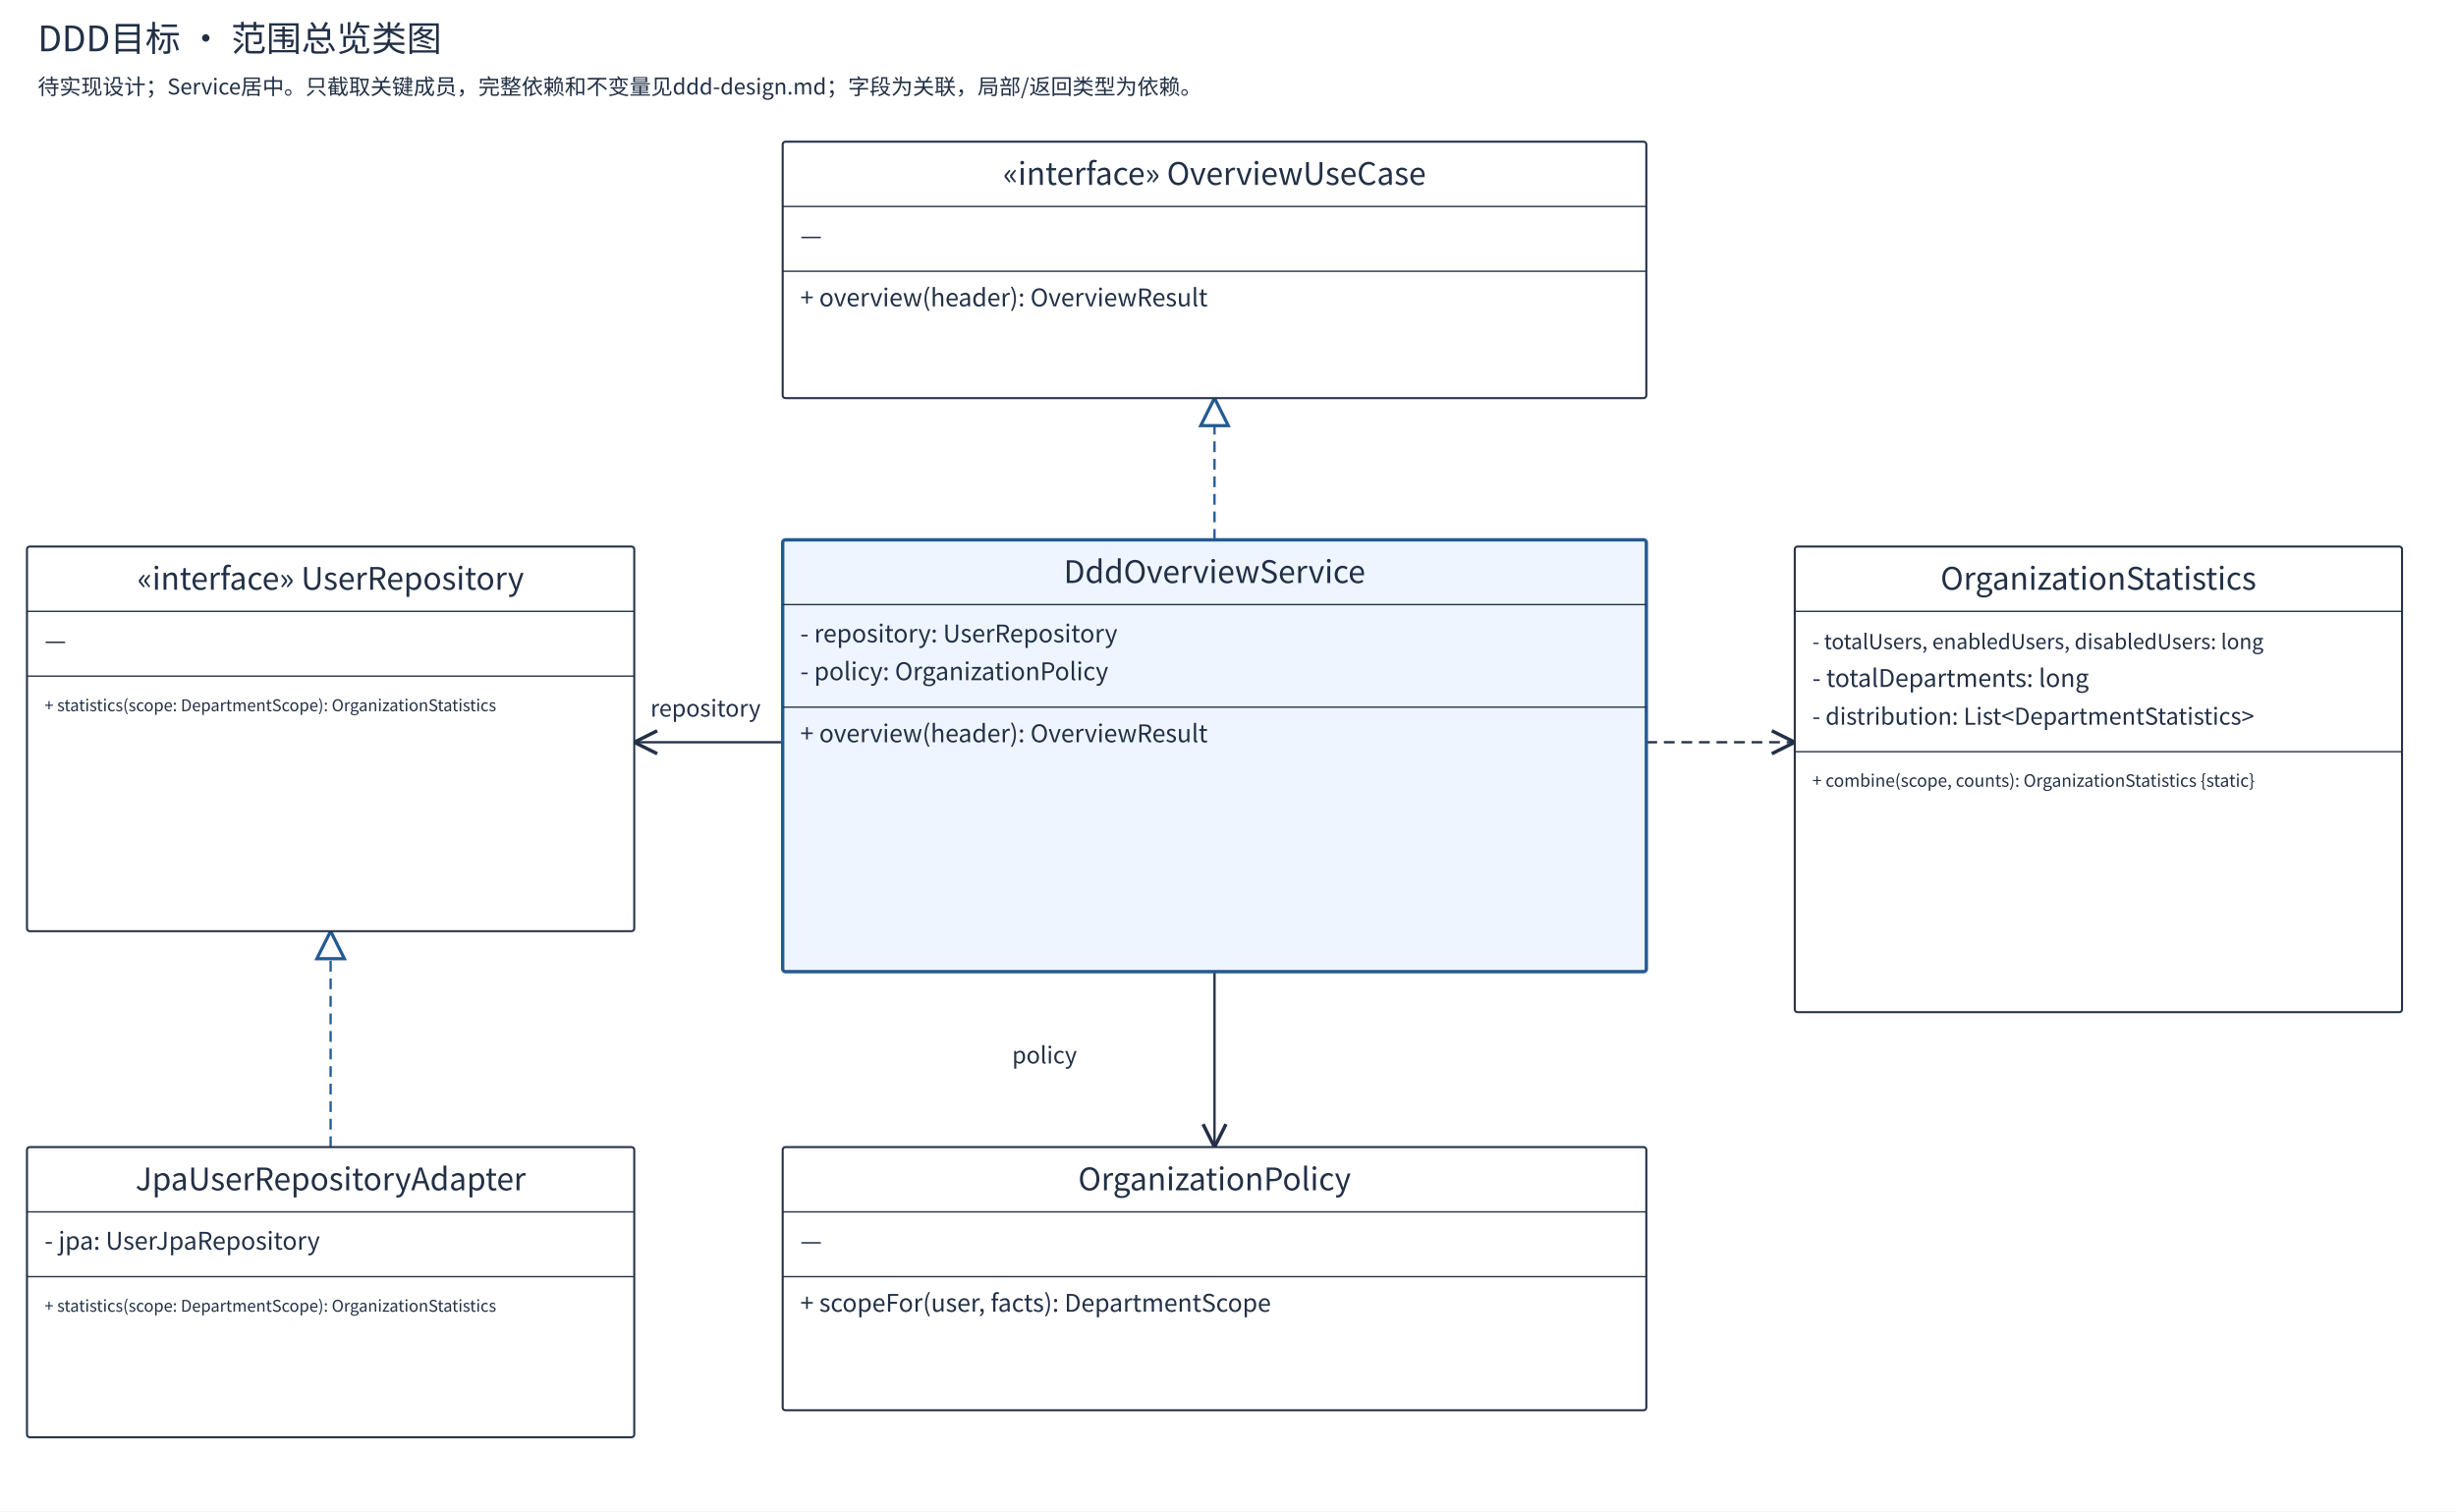
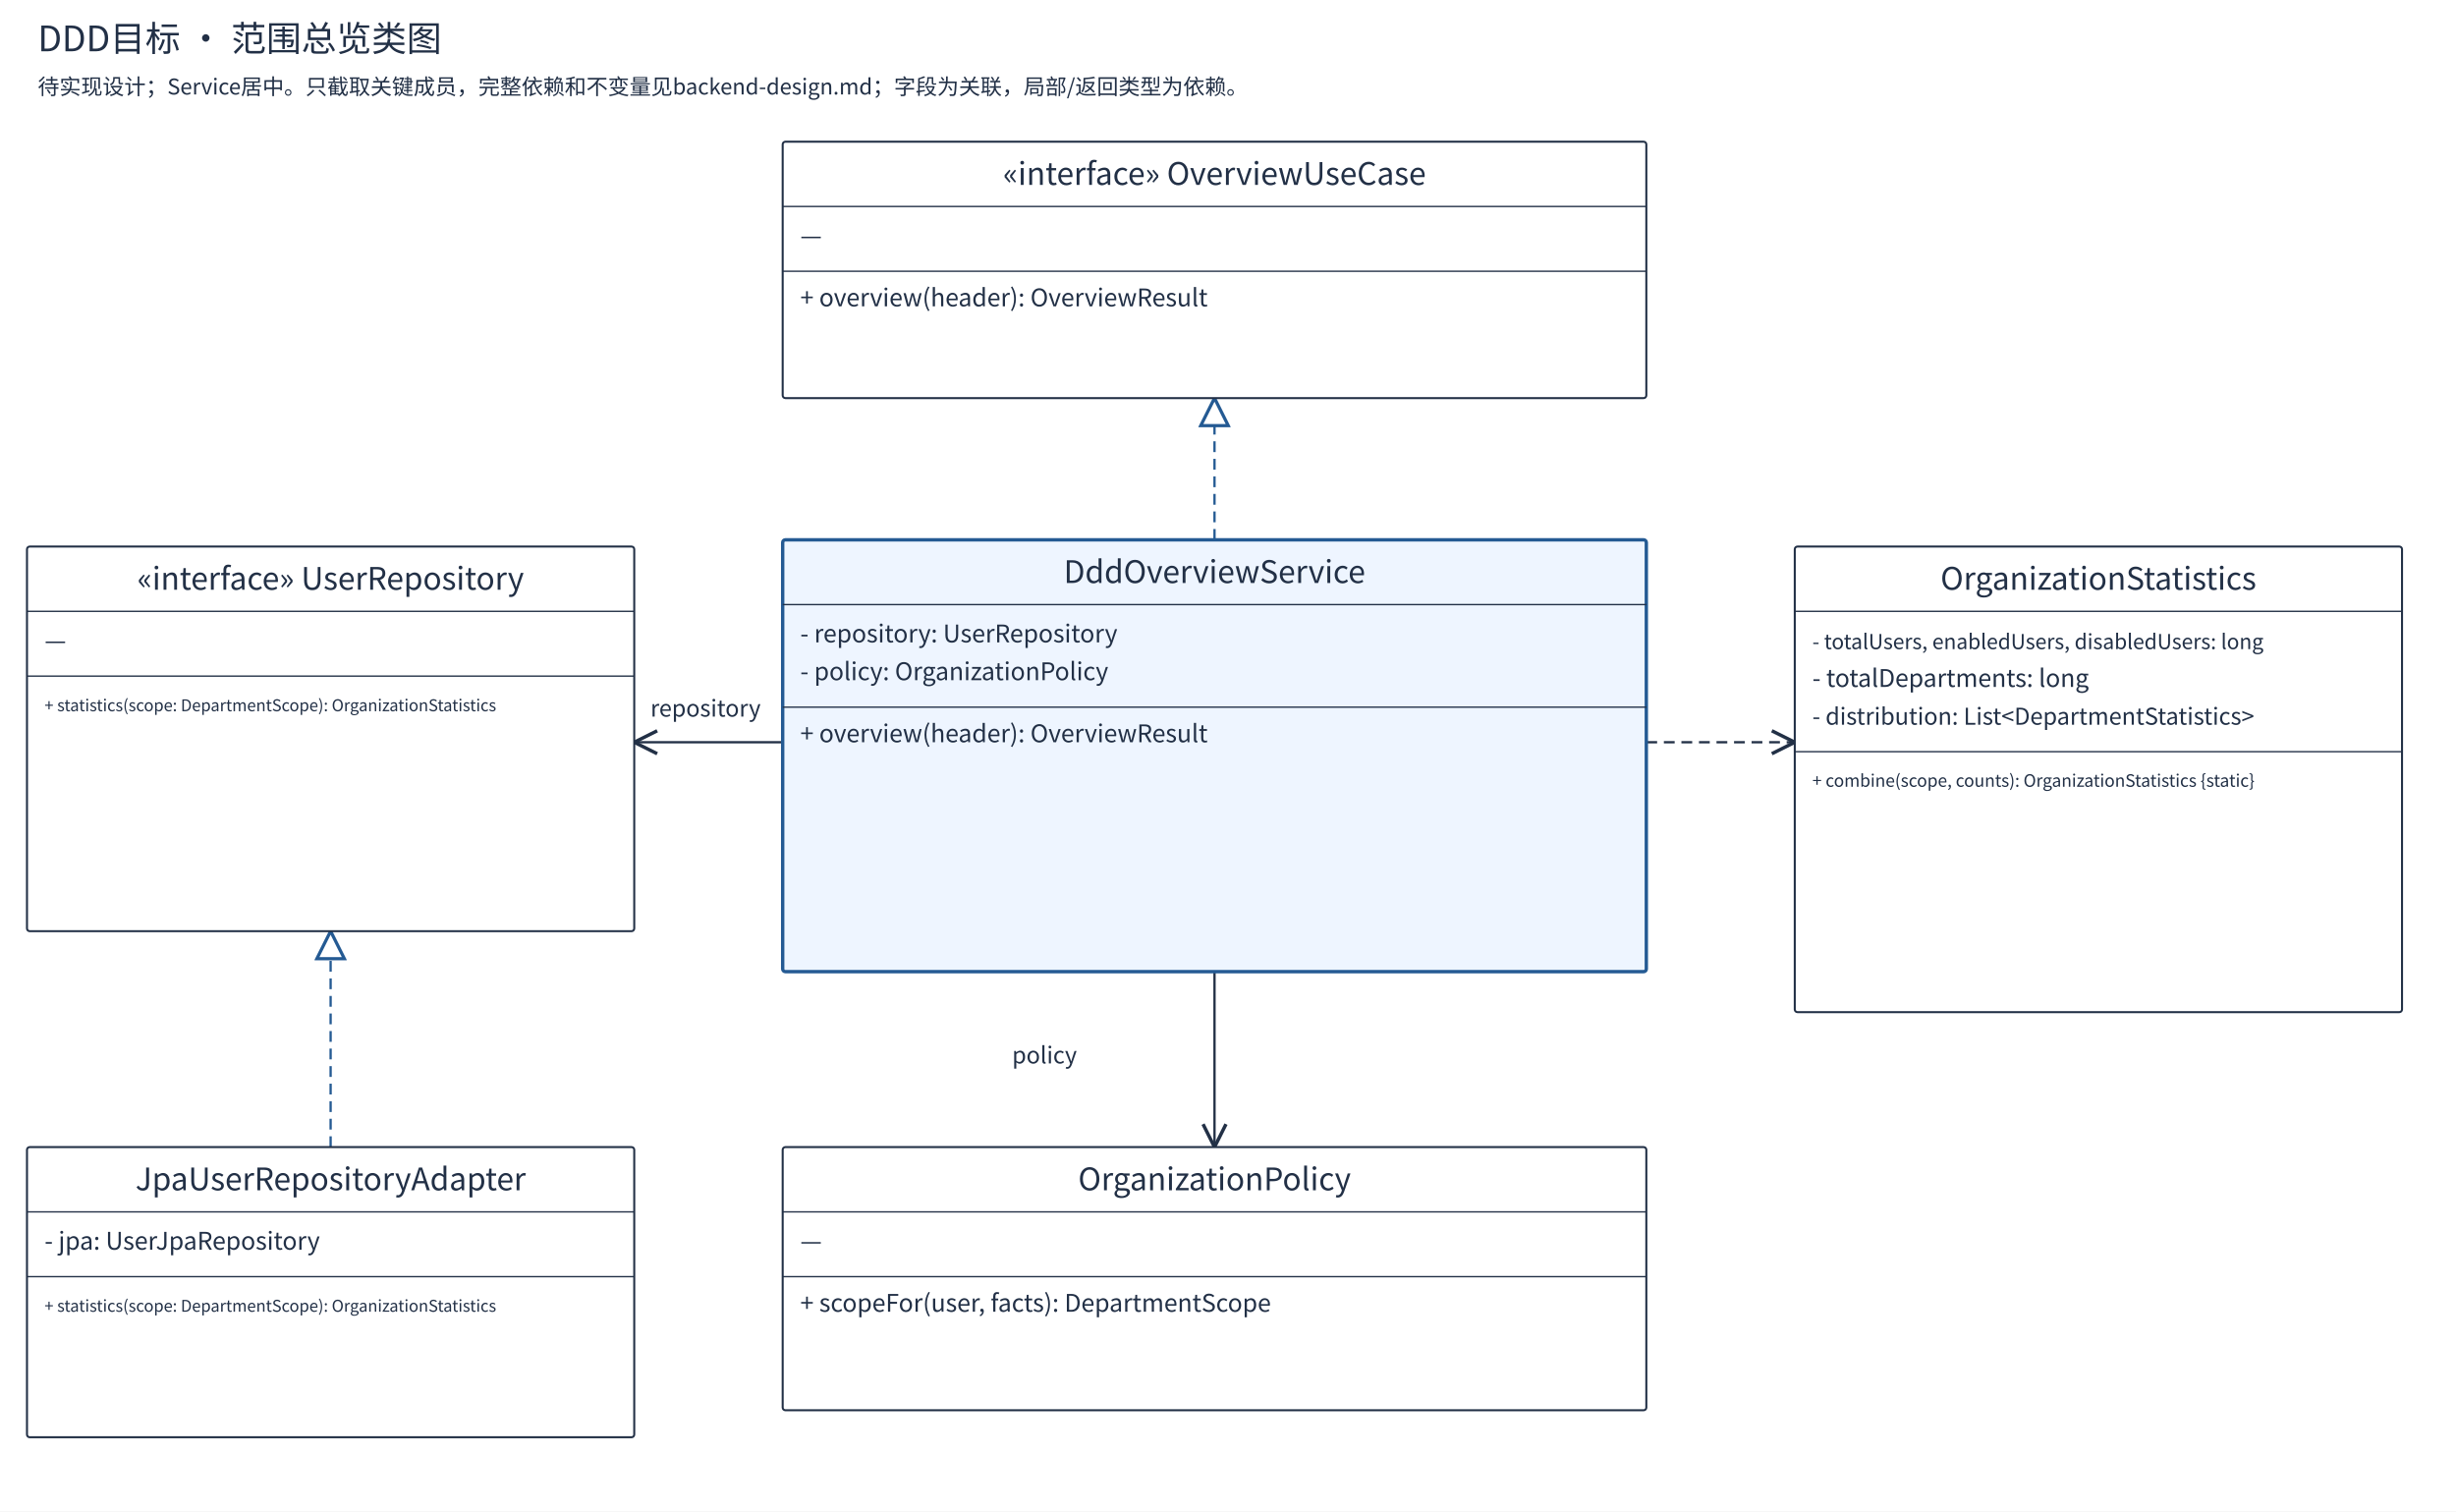
<svg xmlns="http://www.w3.org/2000/svg" width="1820" height="1120" viewBox="0 0 1820 1120">
  <defs>
    <marker id="open" markerWidth="12" markerHeight="12" refX="11" refY="6" orient="auto">
      <path d="M1,1 L11,6 L1,11" fill="none" stroke="#223046" stroke-width="1.5" />
    </marker>
    <marker id="triangle" markerWidth="14" markerHeight="14" refX="13" refY="7" orient="auto">
      <path d="M1,1 L13,7 L1,13 Z" fill="white" stroke="#245a93" stroke-width="1.4" />
    </marker>
    <marker id="filled" markerWidth="12" markerHeight="12" refX="11" refY="6" orient="auto">
      <path d="M1,1 L11,6 L1,11 Z" fill="#223046" />
    </marker>
  </defs>
  <rect width="100%" height="100%" fill="white" />
  <g font-family="Microsoft YaHei,Noto Sans CJK SC,Arial,sans-serif">
    <text x="28" y="38" font-size="26" text-anchor="start" fill="#223046">DDD目标 · 范围总览类图</text>
-     <text x="28" y="70" font-size="16" text-anchor="start" fill="#223046">待实现设计；Service居中。只截取关键成员，完整依赖和不变量见ddd-design.md；字段为关联，局部/返回类型为依赖。</text>
+     <text x="28" y="70" font-size="16" text-anchor="start" fill="#223046">待实现设计；Service居中。只截取关键成员，完整依赖和不变量见backend-design.md；字段为关联，局部/返回类型为依赖。</text>
    <polyline points="900,400 900,295" fill="none" stroke="#245a93" stroke-width="1.7" stroke-dasharray="8 5" marker-end="url(#triangle)" />
    <polyline points="580,550 470,550" fill="none" stroke="#223046" stroke-width="1.7" marker-end="url(#open)" />
    <text x="482" y="531" font-size="17" text-anchor="start" fill="#223046">repository</text>
    <polyline points="1220,550 1330,550" fill="none" stroke="#223046" stroke-width="1.7" stroke-dasharray="8 5" marker-end="url(#open)" />
    <polyline points="900,720 900,850" fill="none" stroke="#223046" stroke-width="1.7" marker-end="url(#open)" />
    <text x="750" y="788" font-size="17" text-anchor="start" fill="#223046">policy</text>
    <polyline points="245,850 245,690" fill="none" stroke="#245a93" stroke-width="1.7" stroke-dasharray="8 5" marker-end="url(#triangle)" />
    <rect x="580" y="400" width="640" height="320" rx="2" fill="#eef5ff" stroke="#245a93" stroke-width="2.5" />
    <path d="M580,448H1220 M580,524H1220" stroke="#223046" />
    <text x="900" y="432" font-size="23" text-anchor="middle" fill="#223046">DddOverviewService</text>
    <text x="593" y="476" font-size="18" text-anchor="start" fill="#223046">- repository: UserRepository</text>
    <text x="593" y="504" font-size="18" text-anchor="start" fill="#223046">- policy: OrganizationPolicy</text>
    <text x="593" y="550" font-size="18" text-anchor="start" fill="#223046">+ overview(header): OverviewResult</text>
    <rect x="580" y="105" width="640" height="190" rx="2" fill="white" stroke="#223046" stroke-width="1.5" />
    <path d="M580,153H1220 M580,201H1220" stroke="#223046" />
    <text x="900" y="137" font-size="23" text-anchor="middle" fill="#223046">«interface» OverviewUseCase</text>
    <text x="593" y="181" font-size="18" text-anchor="start" fill="#223046">—</text>
    <text x="593" y="227" font-size="18" text-anchor="start" fill="#223046">+ overview(header): OverviewResult</text>
    <rect x="20" y="405" width="450" height="285" rx="2" fill="white" stroke="#223046" stroke-width="1.5" />
    <path d="M20,453H470 M20,501H470" stroke="#223046" />
    <text x="245" y="437" font-size="23" text-anchor="middle" fill="#223046">«interface» UserRepository</text>
    <text x="33" y="481" font-size="18" text-anchor="start" fill="#223046">—</text>
    <text x="33" y="527" font-size="11.977" text-anchor="start" fill="#223046">+ statistics(scope: DepartmentScope): OrganizationStatistics</text>
    <rect x="1330" y="405" width="450" height="345" rx="2" fill="white" stroke="#223046" stroke-width="1.5" />
    <path d="M1330,453H1780 M1330,557H1780" stroke="#223046" />
    <text x="1555" y="437" font-size="23" text-anchor="middle" fill="#223046">OrganizationStatistics</text>
    <text x="1343" y="481" font-size="15.29" text-anchor="start" fill="#223046">- totalUsers, enabledUsers, disabledUsers: long</text>
    <text x="1343" y="509" font-size="18" text-anchor="start" fill="#223046">- totalDepartments: long</text>
    <text x="1343" y="537" font-size="17.111" text-anchor="start" fill="#223046">- distribution: List&lt;DepartmentStatistics&gt;</text>
    <text x="1343" y="583" font-size="12.608" text-anchor="start" fill="#223046">+ combine(scope, counts): OrganizationStatistics {static}</text>
    <rect x="580" y="850" width="640" height="195" rx="2" fill="white" stroke="#223046" stroke-width="1.5" />
    <path d="M580,898H1220 M580,946H1220" stroke="#223046" />
    <text x="900" y="882" font-size="23" text-anchor="middle" fill="#223046">OrganizationPolicy</text>
    <text x="593" y="926" font-size="18" text-anchor="start" fill="#223046">—</text>
    <text x="593" y="972" font-size="18" text-anchor="start" fill="#223046">+ scopeFor(user, facts): DepartmentScope</text>
    <rect x="20" y="850" width="450" height="215" rx="2" fill="white" stroke="#223046" stroke-width="1.5" />
    <path d="M20,898H470 M20,946H470" stroke="#223046" />
    <text x="245" y="882" font-size="23" text-anchor="middle" fill="#223046">JpaUserRepositoryAdapter</text>
    <text x="33" y="926" font-size="18" text-anchor="start" fill="#223046">- jpa: UserJpaRepository</text>
    <text x="33" y="972" font-size="11.977" text-anchor="start" fill="#223046">+ statistics(scope: DepartmentScope): OrganizationStatistics</text>
  </g>
</svg>
